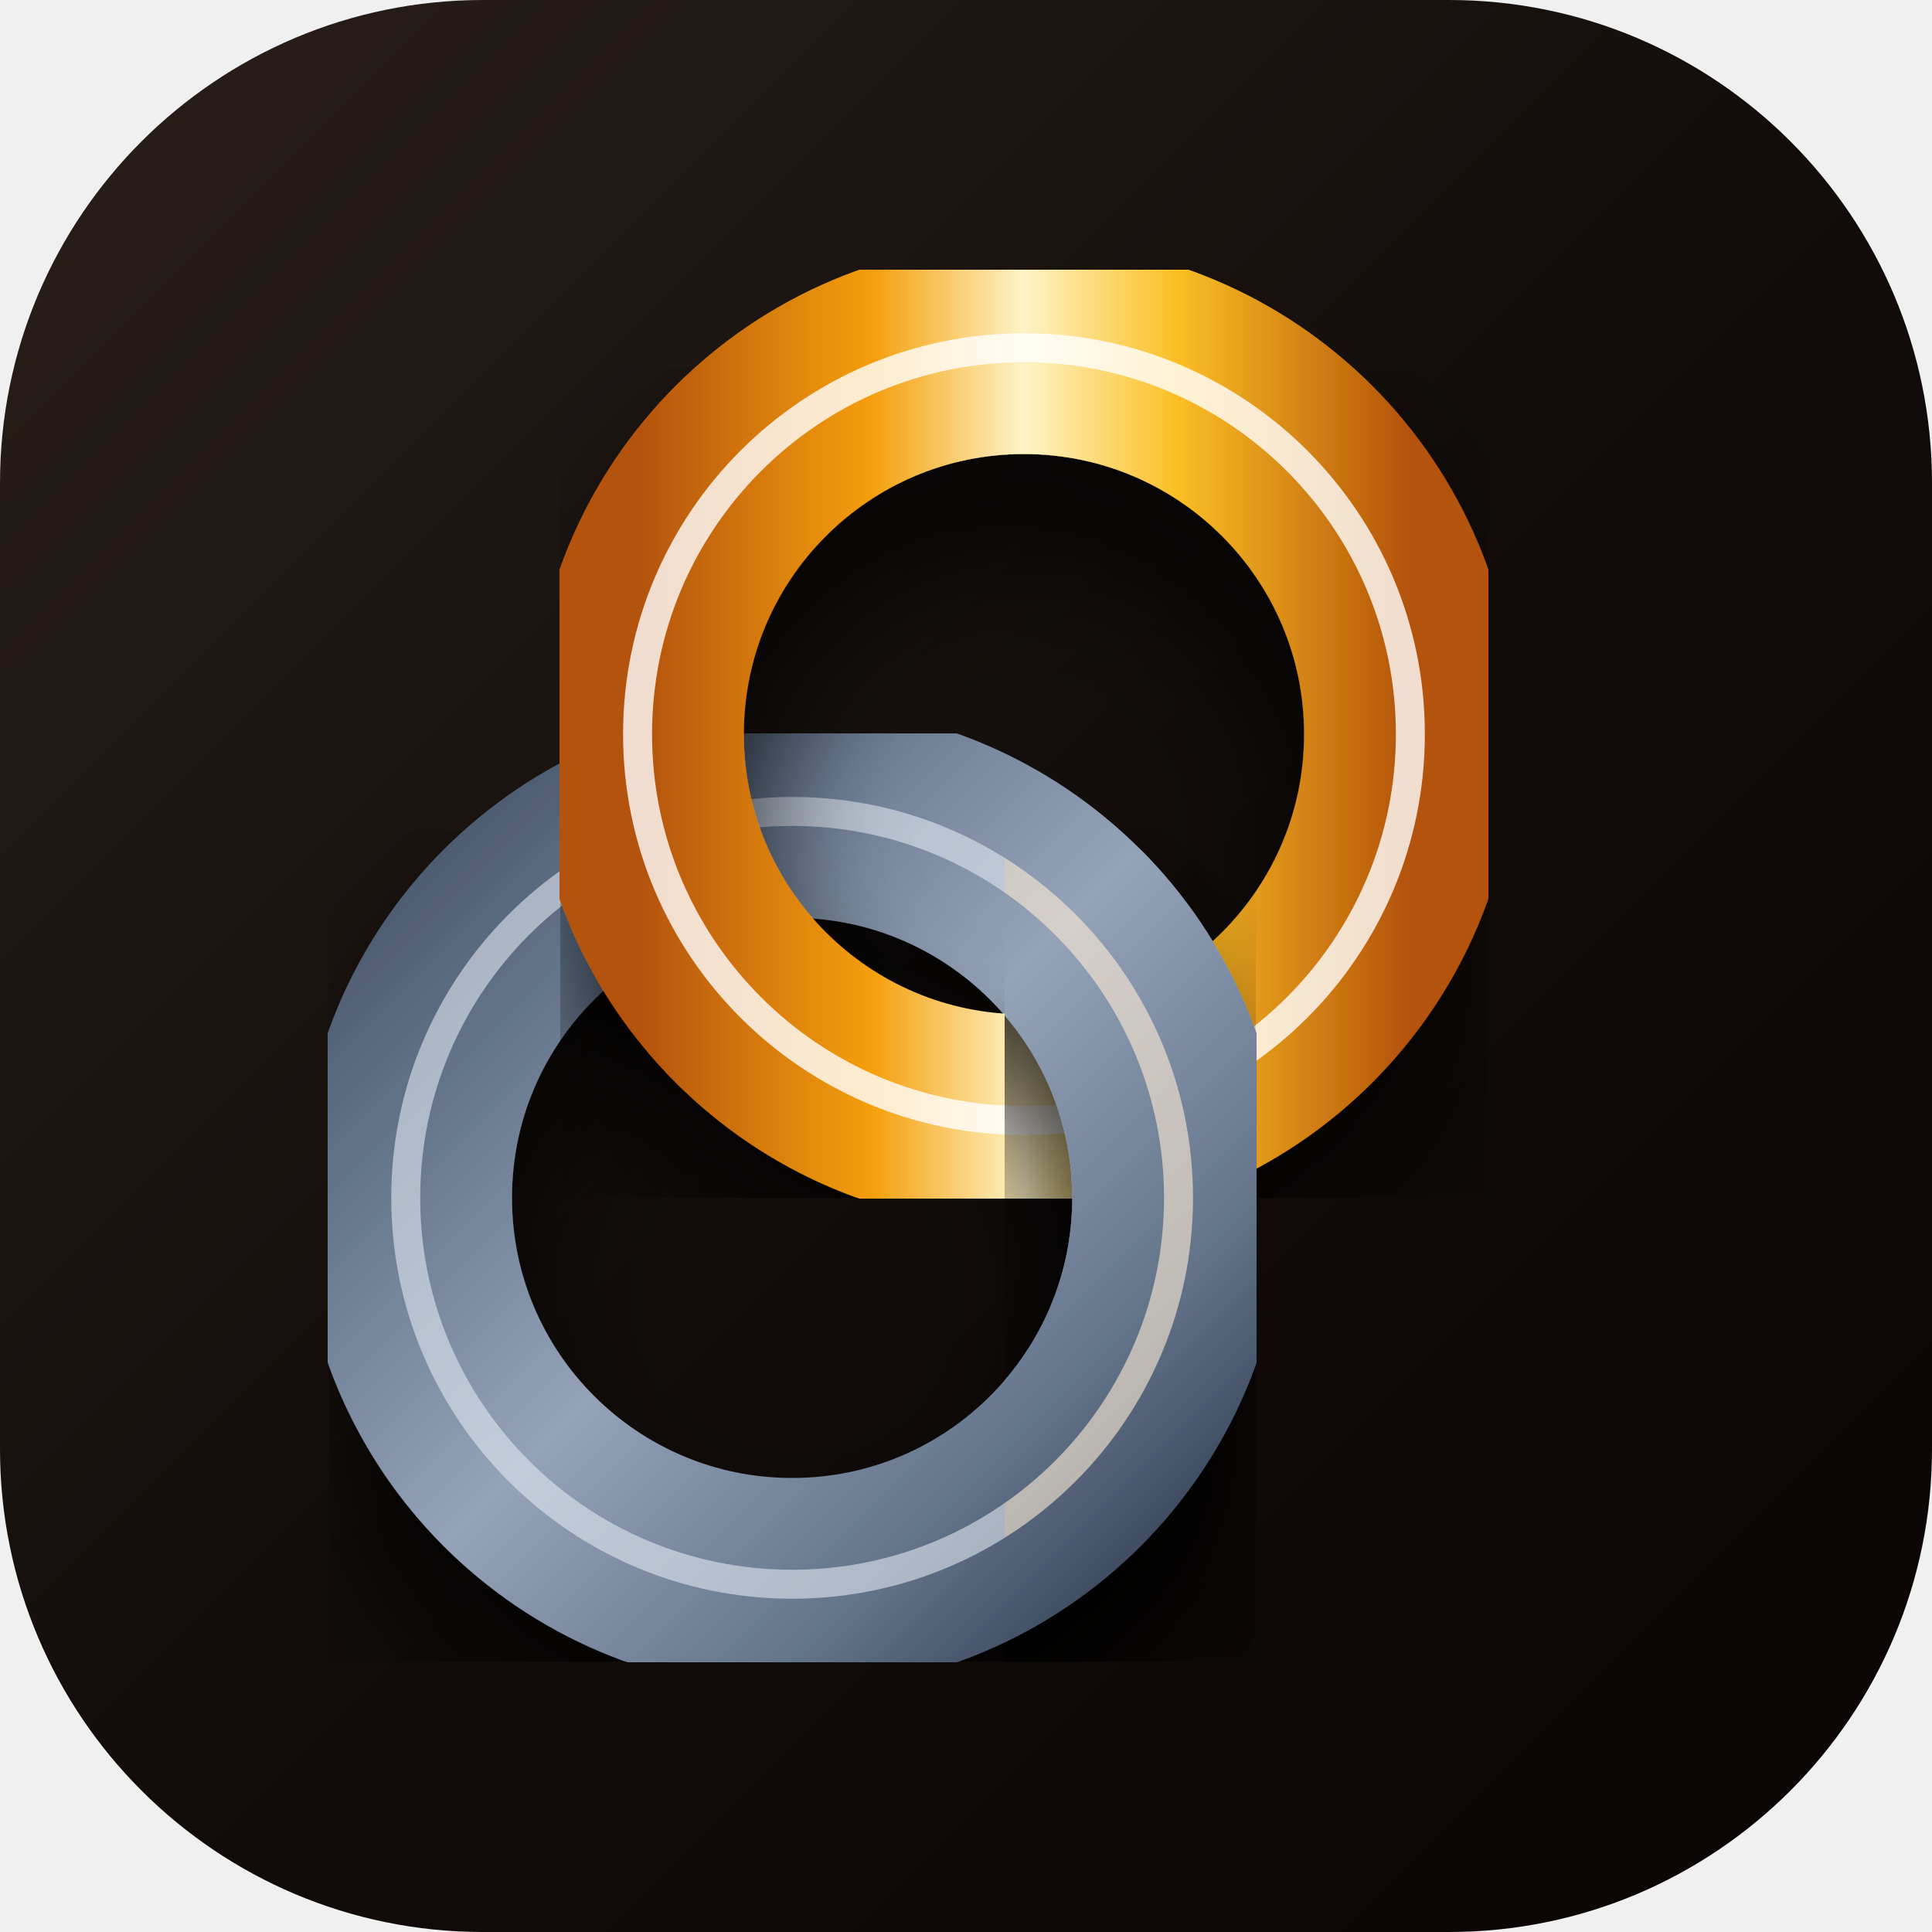
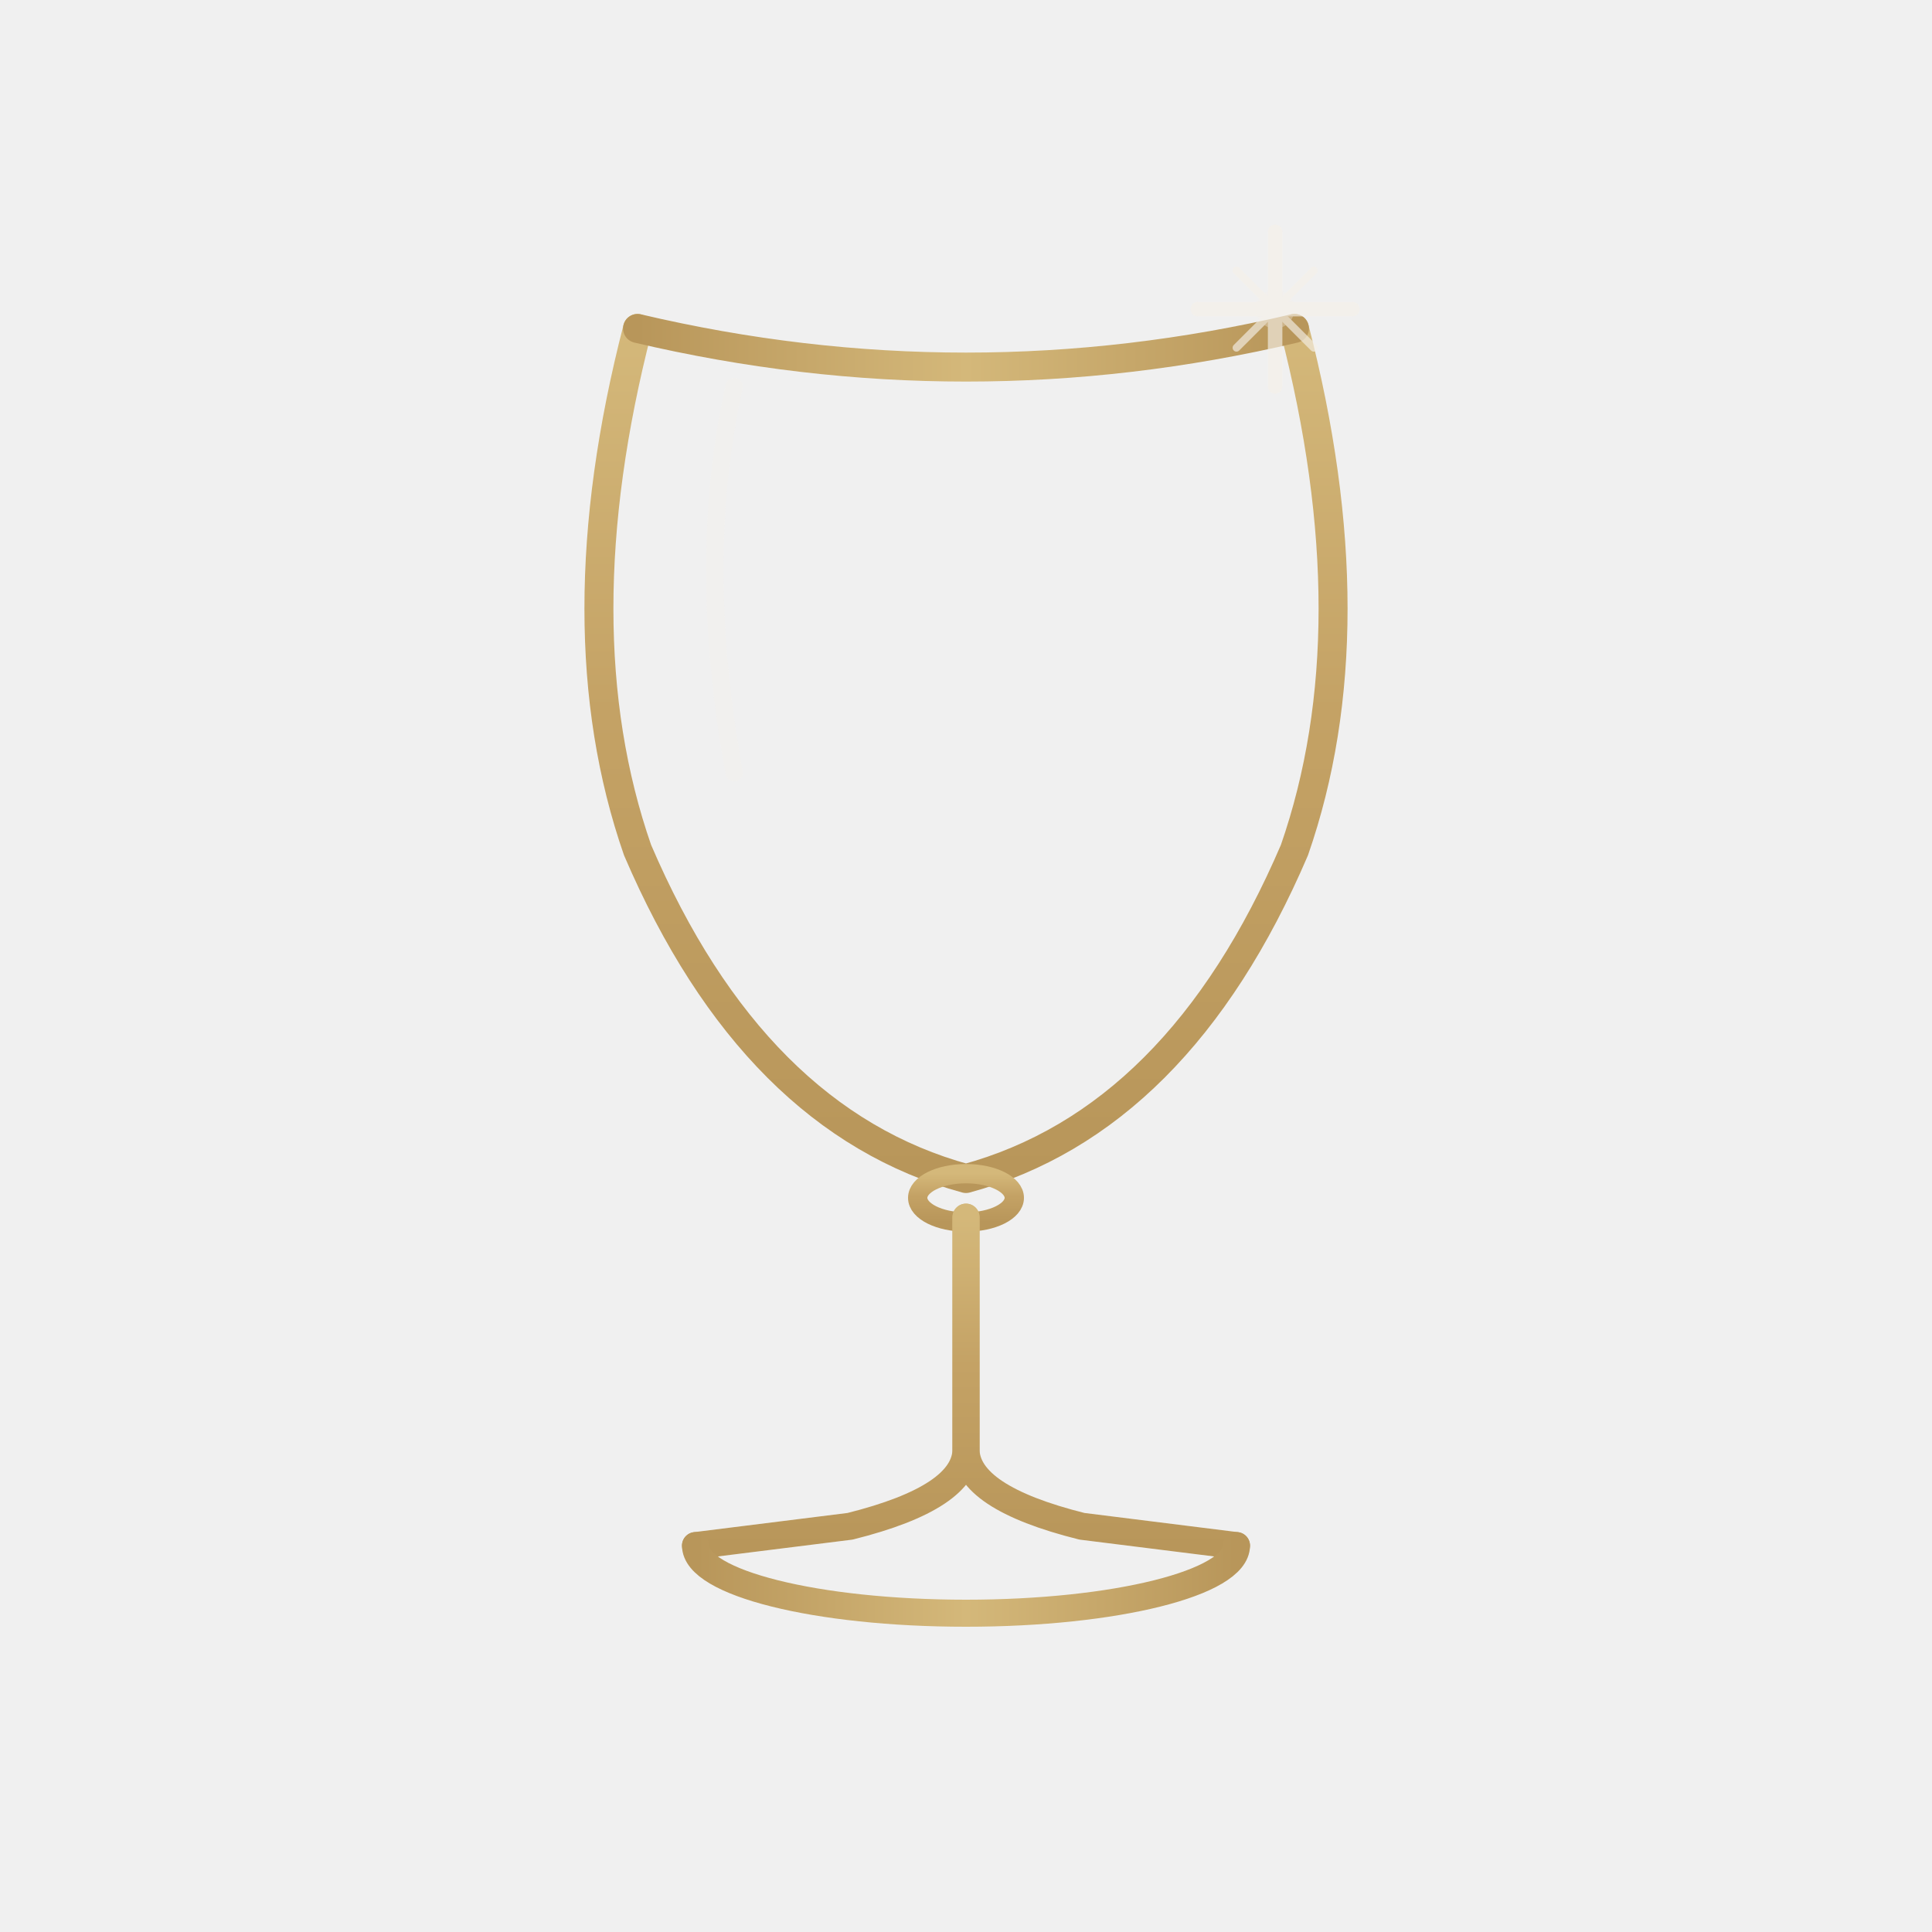
- <svg xmlns="http://www.w3.org/2000/svg" viewBox="0 0 100 100">
+ <svg xmlns="http://www.w3.org/2000/svg" viewBox="0 0 200 200">
  <defs>
-     <linearGradient id="iconBg" x1="0" y1="0" x2="1" y2="1">
-       <stop offset="0%" stop-color="#2a201b" />
-       <stop offset="50%" stop-color="#120d0b" />
-       <stop offset="100%" stop-color="#0a0504" />
+     <linearGradient id="gT" x1="0" y1="0" x2="0" y2="1">
+       <stop offset="0%" stop-color="#D4B87A" />
+       <stop offset="45%" stop-color="#C4A265" />
+       <stop offset="100%" stop-color="#B8965A" />
    </linearGradient>
-     <linearGradient id="gold-grad" x1="0" y1="0.5" x2="1" y2="0.5">
-       <stop offset="0%" stop-color="#b45309" />
-       <stop offset="30%" stop-color="#f59e0b" />
-       <stop offset="50%" stop-color="#fef3c7" />
-       <stop offset="70%" stop-color="#fbbf24" />
-       <stop offset="100%" stop-color="#b45309" />
+     <linearGradient id="gTH" x1="0" y1="0" x2="1" y2="0">
+       <stop offset="0%" stop-color="#B8965A" />
+       <stop offset="50%" stop-color="#D4B87A" />
+       <stop offset="100%" stop-color="#B8965A" />
    </linearGradient>
-     <linearGradient id="orange-grad" x1="0" y1="0" x2="1" y2="1">
-       <stop offset="0%" stop-color="#475569" />
-       <stop offset="20%" stop-color="#64748b" />
-       <stop offset="50%" stop-color="#94a3b8" />
-       <stop offset="80%" stop-color="#64748b" />
-       <stop offset="100%" stop-color="#334155" />
-     </linearGradient>
-     <filter id="drop-shadow">
-       <feDropShadow dx="0" dy="5" stdDeviation="3.5" flood-color="#000000" flood-opacity="0.8" />
-     </filter>
-     <clipPath id="clipRight">
-       <rect x="52" y="44" width="50" height="50" />
-     </clipPath>
  </defs>
-   <rect x="0" y="0" width="100" height="100" rx="25" ry="25" fill="url(#iconBg)" />
-   <circle cx="41" cy="62" r="20" fill="none" stroke="url(#orange-grad)" stroke-width="11" filter="url(#drop-shadow)" />
-   <circle cx="41" cy="62" r="20" fill="none" stroke="#e2e8f0" stroke-width="1.5" opacity="0.6" />
-   <circle cx="53" cy="38" r="20" fill="none" stroke="url(#gold-grad)" stroke-width="11" filter="url(#drop-shadow)" />
-   <circle cx="53" cy="38" r="20" fill="none" stroke="#fff" stroke-width="1.5" opacity="0.8" />
-   <g clip-path="url(#clipRight)">
-     <circle cx="41" cy="62" r="20" fill="none" stroke="url(#orange-grad)" stroke-width="11" filter="url(#drop-shadow)" />
-     <circle cx="41" cy="62" r="20" fill="none" stroke="#ffedd5" stroke-width="1.5" opacity="0.6" />
+   <path d="M66,34 Q58,65 66,88 Q78,116 100,122 Q122,116 134,88 Q142,65 134,34" fill="none" stroke="url(#gT)" stroke-width="3" stroke-linecap="round" stroke-linejoin="round" />
+   <path d="M66,34 Q100,42 134,34" fill="none" stroke="url(#gTH)" stroke-width="3" stroke-linecap="round" />
+   <path d="M76,40 Q72,58 76,80" fill="none" stroke="#F5F0E8" stroke-width="1.8" opacity="0.25" stroke-linecap="round" />
+   <ellipse cx="100" cy="124" rx="5" ry="2.5" fill="none" stroke="url(#gT)" stroke-width="2" />
+   <path d="M100,126 L100,150 Q100,155 88,158 L72,160" fill="none" stroke="url(#gT)" stroke-width="2.8" stroke-linecap="round" stroke-linejoin="round" />
+   <path d="M100,126 L100,150 Q100,155 112,158 L128,160" fill="none" stroke="url(#gT)" stroke-width="2.8" stroke-linecap="round" stroke-linejoin="round" />
+   <path d="M72,160 A28,7 0 0,0 128,160" fill="none" stroke="url(#gTH)" stroke-width="2.8" stroke-linecap="round" />
+   <g transform="translate(132,32)" opacity="0.65">
+     <line x1="0" y1="-8" x2="0" y2="8" stroke="#F5F0E8" stroke-width="1.5" stroke-linecap="round" />
+     <line x1="-8" y1="0" x2="8" y2="0" stroke="#F5F0E8" stroke-width="1.5" stroke-linecap="round" />
+     <line x1="-4" y1="-4" x2="4" y2="4" stroke="#F5F0E8" stroke-width="0.8" stroke-linecap="round" />
+     <line x1="4" y1="-4" x2="-4" y2="4" stroke="#F5F0E8" stroke-width="0.8" stroke-linecap="round" />
+     <circle cx="0" cy="0" r="2" fill="#F5F0E8" opacity="0.5" />
  </g>
</svg>
